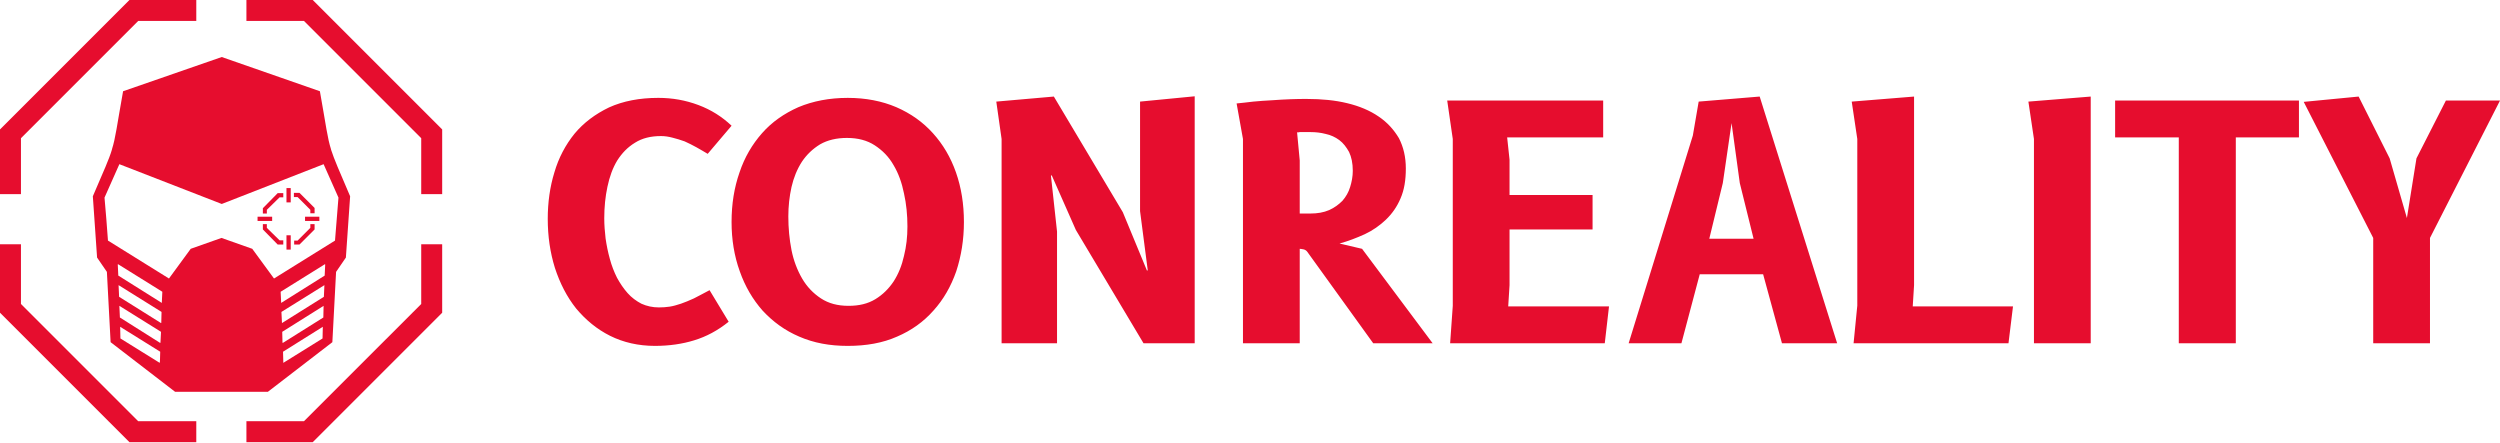
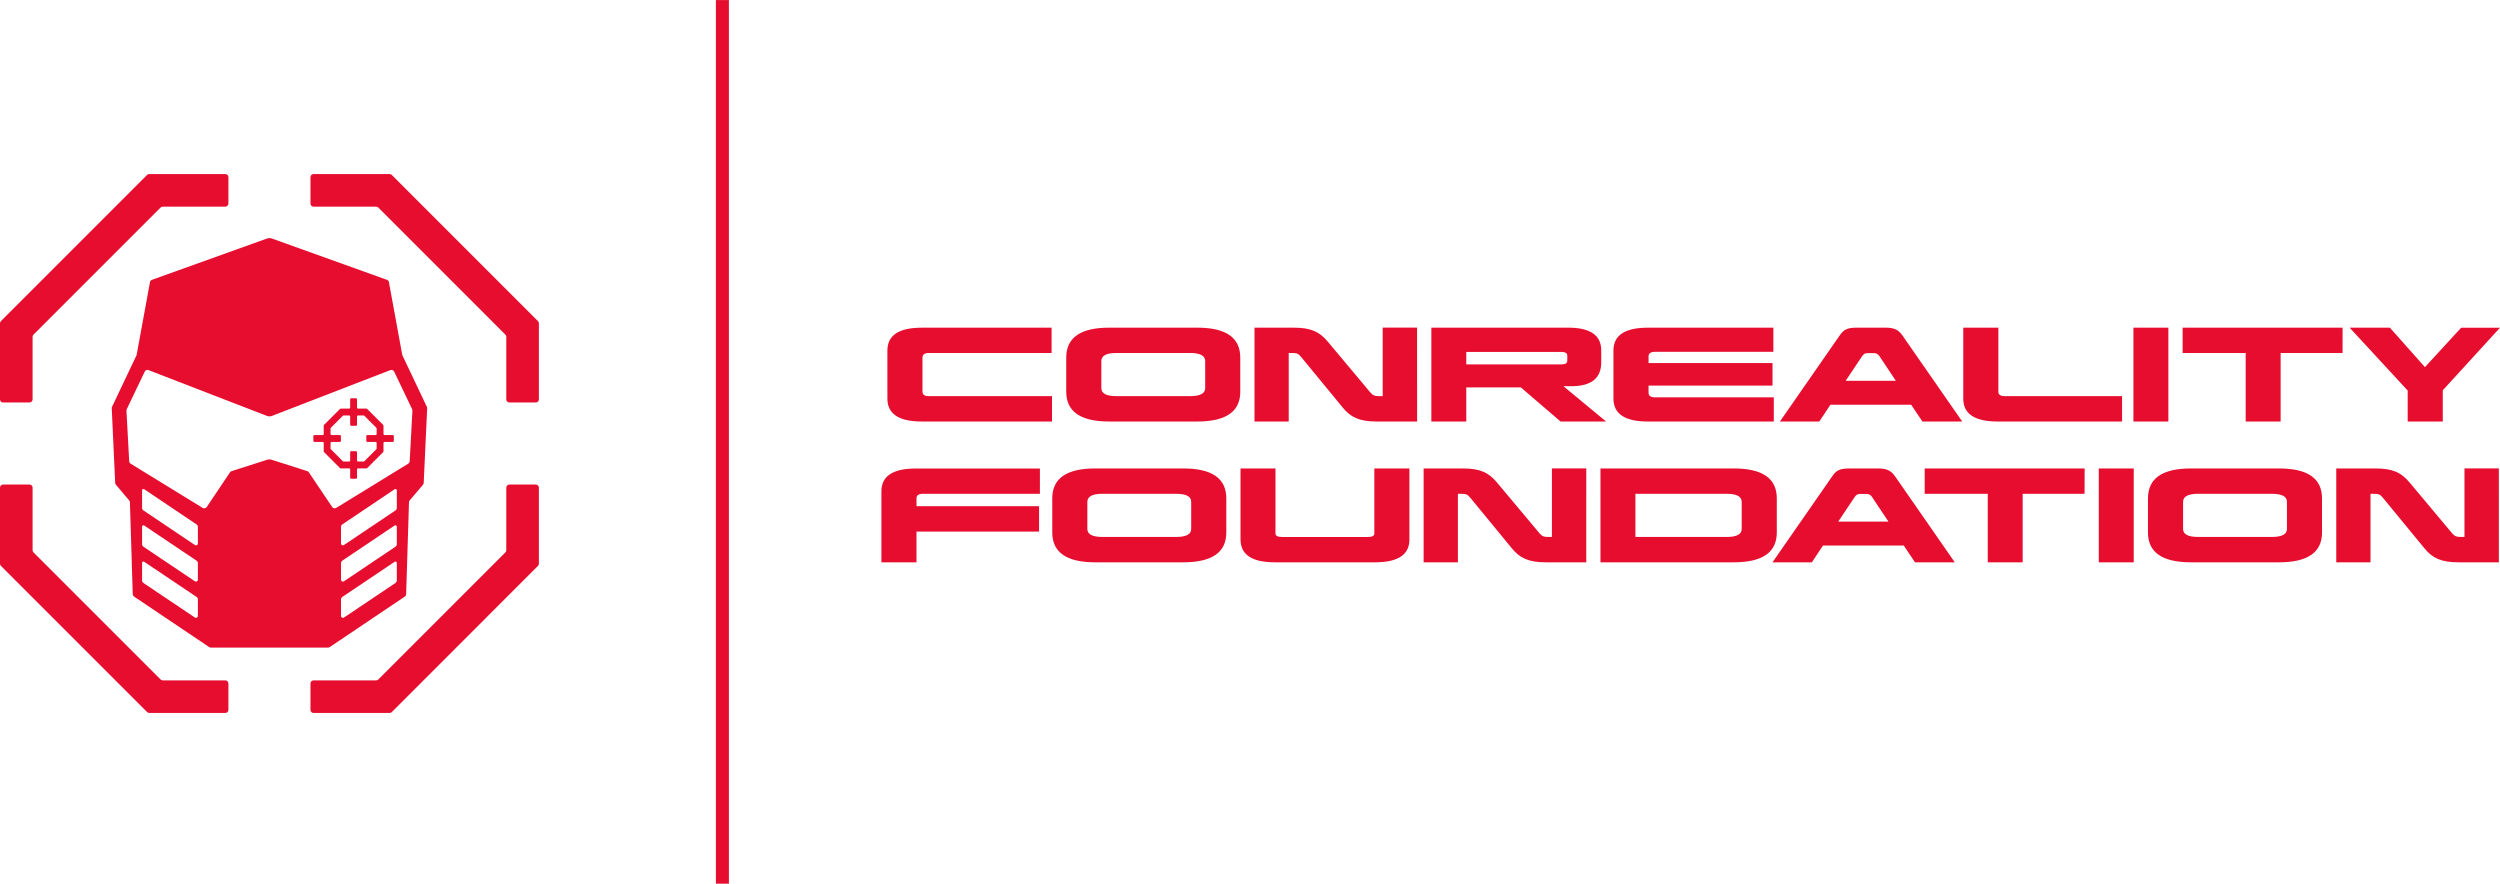
- <svg xmlns="http://www.w3.org/2000/svg" xml:space="preserve" width="17.493in" height="3.094in" version="1.1" style="shape-rendering:geometricPrecision; text-rendering:geometricPrecision; image-rendering:optimizeQuality; fill-rule:evenodd; clip-rule:evenodd" viewBox="0 0 6064.93 1072.71">
+ <svg xmlns="http://www.w3.org/2000/svg" xml:space="preserve" width="6000px" height="2121px" version="1.1" style="shape-rendering:geometricPrecision; text-rendering:geometricPrecision; image-rendering:optimizeQuality; fill-rule:evenodd; clip-rule:evenodd" viewBox="0 0 196071000 69302000">
  <defs>
    <style type="text/css">
   
-     .fil1 {fill:#E60D2E}
    .fil0 {fill:#E60D2E;fill-rule:nonzero}
   
  </style>
  </defs>
  <g id="Layer_x0020_1">
-     <g id="_1974615026128">
-       <g id="_2187025826752">
-         <path class="fil0" d="M-0 471.04l0 -157.01 314.03 -314.03 162.16 0 0 50.84 -140.93 0 -284.42 284.42 0 135.78 -50.84 0 0 0zm597.81 -471.04l160.87 0 314.03 314.03 0 157.01 -50.84 0 0 -135.78 -284.42 -284.42 -139.64 0 0 -50.84 0 -0zm474.9 592.66l0 166.02 -314.03 314.03 -160.87 0 0 -50.84 139.64 0 284.42 -284.42 0 -144.79 50.84 0zm-596.52 480.05l-162.16 0 -314.03 -314.03 0 -166.02 50.84 0 0 144.79 284.42 284.42 140.93 0 0 50.84z" />
-         <path class="fil1" d="M271.55 362.93l0 0 0 -0.64c9.01,-28.31 11.58,-54.7 27.03,-140.93l239.38 -83.01 238.09 83.01c15.44,86.23 18.02,112.61 27.03,140.93l0 0.64 0 0c7.72,23.81 19.3,50.19 46.33,113.25l-10.3 148.65 -23.81 34.75 -9.01 170.53 -156.37 120.33 -225.22 0 -156.37 -120.33 -9.01 -170.53 -23.81 -34.75 -10.3 -148.65c27.03,-63.06 39.25,-89.45 46.33,-113.25l0 0zm511.58 429.85l-96.52 60.49 0.64 23.17 0 3.86 95.24 -59.2 0.64 -28.31 0 -0zm1.93 -50.84l-100.39 63.06 0.64 25.74 0.64 1.29 98.45 -61.78 0.64 -28.31 0 0zm1.93 -50.19l-104.25 64.99 1.29 26.38 0 0.64 101.67 -63.71 1.29 -28.31zm1.29 -50.84l-107.46 66.92 1.29 27.03 105.53 -66.28 1.29 -27.03 -0.64 -0.64 -0 0zm-496.78 151.86l97.17 60.49 -0.64 23.17 -0.64 3.86 -95.24 -59.2 -0.64 -28.31 -0 -0zm-1.93 -50.84l101.03 63.06 -1.29 25.74 -0.64 1.29 -97.81 -61.78 -1.29 -28.31 0 0zm-1.93 -50.19l104.25 64.99 -0.64 26.38 -0.64 0.64 -101.67 -63.71 -1.29 -28.31 -0 0zm-1.29 -50.84l107.46 66.92 -1.29 27.03 -105.53 -66.28 -1.29 -27.03 0.64 -0.64 0 0zm251.61 -146.07l247.1 -96.52c12.23,27.03 23.81,54.05 36.04,81.08 -2.57,34.75 -5.79,69.5 -8.37,104.25 -49.55,30.89 -99.1,61.78 -148,92.02l-52.77 -72.07 -74.64 -26.38 -74.64 26.38 -52.77 72.07c-48.91,-30.24 -98.45,-61.13 -148,-92.02 -2.57,-34.75 -5.15,-69.5 -8.37,-104.25 12.23,-27.03 23.81,-54.05 36.04,-81.08l248.39 96.52 0 0z" />
-         <polygon class="fil0" points="705.27,456.24 705.27,490.99 694.97,490.99 694.97,456.24 " />
-         <polygon class="fil0" points="705.27,570.78 705.27,605.53 694.97,605.53 694.97,570.78 " />
-         <polygon class="fil0" points="624.83,525.73 660.23,525.73 660.23,536.03 624.83,536.03 " />
-         <polygon class="fil0" points="740.02,525.73 774.77,525.73 774.77,536.03 740.02,536.03 " />
-         <polygon class="fil0" points="637.7,518.01 637.7,505.14 673.74,468.46 687.25,468.46 687.25,478.76 678.24,478.76 647.35,509 647.35,518.01 " />
-         <polygon class="fil0" points="687.25,593.3 673.74,593.3 637.7,556.62 637.7,543.75 647.35,543.75 647.35,552.76 678.24,583.01 687.25,583.01 " />
-         <polygon class="fil0" points="763.18,543.75 763.18,556.62 726.5,593.3 713.64,593.3 713.64,583.65 722,583.65 752.89,552.76 752.89,543.75 " />
-         <polygon class="fil1" points="712.99,467.82 726.5,467.82 763.18,504.5 763.18,517.37 752.89,517.37 752.89,509 722,478.12 712.99,478.12 " />
-       </g>
-       <path class="fil0" d="M1767.68 780.56c-26.38,21.23 -54.05,36.04 -83.65,45.04 -28.96,9.01 -61.13,13.51 -95.24,13.51 -39.9,0 -76.58,-8.37 -108.75,-24.45 -32.18,-16.09 -59.2,-38.61 -82.37,-66.28 -22.52,-28.31 -39.25,-61.13 -51.48,-98.45 -11.58,-37.32 -17.37,-76.58 -17.37,-119.05 0,-39.25 5.15,-77.22 16.09,-112.61 10.3,-35.39 27.03,-66.92 48.91,-93.95 21.88,-26.38 50.19,-47.62 83.65,-63.71 34.11,-15.44 74,-23.17 119.69,-23.17 34.11,0 66.28,5.79 97.17,17.37 30.89,11.58 57.27,28.31 80.44,50.19l-57.91 68.21c-9.01,-5.15 -18.02,-10.94 -27.67,-16.09 -9.01,-5.15 -18.66,-9.65 -28.31,-14.16 -10.3,-3.86 -19.95,-6.43 -29.6,-9.01 -9.65,-2.57 -18.66,-3.86 -27.67,-3.86 -25.1,0 -45.69,5.15 -63.06,16.09 -18.02,10.94 -31.53,25.1 -43.11,43.11 -10.94,18.02 -18.66,39.25 -23.81,63.71 -5.15,23.81 -7.72,49.55 -7.72,76.58 0,16.09 1.29,32.18 3.22,48.91 2.57,17.37 5.79,33.46 10.3,49.55 4.5,16.73 10.3,31.53 17.37,45.69 7.72,14.16 16.09,26.38 25.74,37.32 9.65,10.94 21.23,19.3 33.46,25.74 12.87,5.79 27.03,9.01 42.47,9.01 9.01,0 18.02,-0.64 26.38,-1.93 8.37,-1.29 17.37,-3.86 27.03,-7.08 9.65,-3.22 19.95,-7.72 31.53,-12.87 10.94,-5.79 23.81,-12.23 37.97,-19.95l46.33 76.58 -0 0zm288.93 58.56c-43.76,0 -82.37,-7.08 -117.76,-22.52 -34.75,-14.8 -63.71,-36.04 -88.8,-63.06 -23.81,-27.03 -42.47,-58.56 -55.34,-95.24 -13.51,-37.32 -19.95,-77.22 -19.95,-119.69 0,-43.76 6.43,-83.65 19.3,-120.33 12.23,-36.68 30.89,-68.21 54.7,-95.24 23.81,-27.03 53.41,-47.62 88.16,-63.06 35.39,-14.8 75.29,-22.52 119.69,-22.52 43.76,0 83.01,7.72 117.76,22.52 35.39,15.44 64.35,36.04 88.8,63.06 24.45,27.03 43.11,58.56 55.98,95.24 12.87,36.68 19.3,76.58 19.3,120.33 0,42.47 -6.43,82.37 -18.66,119.69 -12.87,36.68 -30.89,68.21 -55.34,95.24 -23.81,27.03 -53.41,48.26 -88.16,63.06 -34.75,15.44 -74.64,22.52 -119.69,22.52l-0 0zm144.79 -289.57c0,-27.67 -2.57,-54.7 -8.37,-80.44 -5.15,-25.74 -13.51,-48.91 -25.1,-68.21 -11.58,-20.59 -27.03,-36.04 -45.69,-48.26 -18.66,-12.23 -41.18,-18.02 -67.57,-18.02 -25.1,0 -46.98,5.15 -64.99,15.44 -18.02,10.94 -32.82,25.1 -44.4,42.47 -11.58,18.02 -19.95,38.61 -25.1,61.13 -5.15,23.17 -7.72,46.98 -7.72,71.43 0,28.31 2.57,55.34 7.72,81.72 5.15,25.74 14.16,48.91 25.74,68.85 11.58,19.95 27.03,36.04 45.69,48.26 18.66,12.23 40.54,18.02 66.92,18.02 25.74,0 46.98,-5.15 64.99,-16.09 18.02,-10.94 32.82,-25.74 44.4,-43.11 11.58,-18.02 19.95,-38.61 25.1,-61.78 5.79,-23.17 8.37,-46.33 8.37,-71.43l0 0zm696.9 -315.95l0 599.09 -124.19 0 -164.09 -274.77 -58.56 -132.56 -1.93 0.64 14.8 135.78 0 270.91 -134.49 0 0 -495.49 -12.87 -90.73 139.64 -12.23 167.31 280.56 58.56 141.57 1.93 -0.64 -18.66 -143.5 0 -265.76 132.56 -12.87 0 0zm254.82 155.72l0 128.7 25.74 0c17.37,0 32.18,-2.57 45.69,-8.37 12.87,-5.79 23.17,-13.51 32.18,-22.52 8.37,-9.65 14.8,-20.59 18.66,-33.46 3.86,-12.23 6.43,-25.74 6.43,-39.25 0,-18.66 -3.22,-33.46 -9.01,-45.69 -6.43,-11.58 -14.16,-21.88 -23.81,-28.96 -9.65,-7.08 -20.59,-12.23 -32.82,-14.8 -12.23,-3.22 -24.45,-4.5 -36.04,-4.5 -5.15,0 -9.65,0 -12.87,0 -3.22,0 -5.79,0 -7.72,0 -2.57,0 -4.5,0 -6.43,0 -1.93,0.64 -3.86,0.64 -6.43,0.64l6.43 68.21 -0 0zm18.66 222.01c-2.57,-3.86 -6.43,-5.79 -9.65,-6.43 -3.86,-0.64 -6.43,-1.29 -9.01,-1.29l0 229.08 -137.71 0 0 -495.49 -15.44 -86.23c12.23,-1.29 25.74,-2.57 40.54,-4.5 14.8,-1.29 29.6,-2.57 45.04,-3.22 16.09,-1.29 30.89,-1.93 45.69,-2.57 14.8,-0.64 27.67,-0.64 39.25,-0.64 36.04,0 68.85,3.22 97.81,10.3 29.6,7.08 55.34,18.02 75.93,32.18 21.23,14.16 37.32,32.18 49.55,52.77 10.94,21.23 16.73,45.69 16.73,73.36 0,28.31 -3.86,52.12 -12.87,72.71 -8.37,19.95 -20.59,37.32 -35.39,51.48 -14.8,14.16 -32.18,26.38 -51.48,35.39 -19.95,9.01 -39.9,16.73 -61.13,22.52l54.7 12.87 171.17 229.08 -144.14 0 -159.59 -221.36 0 -0zm731.65 131.92l-10.3 89.45 -375.16 0 6.43 -90.73 0 -404.76 -13.51 -93.31 378.37 0 0 89.45 -232.94 0 5.79 54.05 0 85.59 201.41 0 0 83.65 -201.41 0 0 135.13 -3.22 51.48 244.53 0 0 0zm47.62 89.45l155.73 -503.86 14.16 -82.37 148 -12.23 187.9 598.45 -133.85 0 -45.69 -167.31 -153.8 0 -44.4 167.31 -128.05 0 -0 -0zm249.68 -534.1l-21.23 145.43 -32.82 135.13 107.46 0 -33.46 -135.13 -19.95 -145.43zm439.51 444.66l243.24 0 -10.94 89.45 -375.8 0 9.01 -91.38 0 -404.11 -13.51 -90.73 151.22 -12.23 0 457.52 -3.22 51.48 -0 0zm294.08 89.45l0 -495.49 -13.51 -90.73 151.22 -12.23 0 598.45 -137.71 0zm351.35 0l0 -499.35 -154.44 0 0 -89.45 445.94 0 0 89.45 -153.15 0 0 499.35 -138.35 0zm511.58 -448.52l41.83 144.79 23.17 -144.79 71.43 -140.28 131.27 0 -169.88 333.33 0 255.47 -137.71 0 0 -255.47 -168.6 -330.11 133.2 -12.87 75.29 149.93 0 -0z" />
-     </g>
+     <path class="fil0" d="M32131000 36171000c-4000,78000 -47000,149000 -113000,190000l-5647000 3467000c-109000,66000 -251000,35000 -322000,-71000l-1825000 -2718000c-29000,-44000 -74000,-78000 -125000,-94000l-2801000 -895000c-108000,-35000 -224000,-35000 -333000,0l-2800000 895000c-51000,16000 -95000,50000 -125000,94000l-1824000 2718000c-72000,106000 -214000,137000 -323000,71000l-5647000 -3467000c-67000,-41000 -109000,-112000 -114000,-191000l-214000 -3966000c-2000,-39000 6000,-79000 23000,-115000l1409000 -2947000c53000,-112000 184000,-165000 301000,-119000l9284000 3590000c127000,49000 268000,49000 395000,0l9284000 -3590000c116000,-46000 247000,7000 301000,119000l1408000 2947000c17000,36000 25000,76000 23000,115000l-215000 3967000zm25035000 -36171000l0 69302000 -1019000 0 0 -69302000 1019000 0zm138815000 44096000l-3186000 0c-1331000,0 -2025000,-332000 -2640000,-1086000l-3268000 -3975000c-212000,-265000 -345000,-312000 -715000,-312000l-258000 0 0 5376000 -2685000 0 0 -7363000 3065000 0c1342000,0 2014000,303000 2674000,1086000l3334000 3982000c213000,257000 370000,304000 717000,304000l265000 0 0 -5377000 2696000 0 1000 7365000zm-23591000 -5373000c-783000,0 -1175000,211000 -1175000,634000l0 2124000c0,415000 392000,626000 1175000,626000l5795000 0c784000,0 1176000,-211000 1176000,-626000l0 -2124000c0,-423000 -392000,-634000 -1176000,-634000l-5795000 0zm9723000 3036000c0,1555000 -1119000,2337000 -3368000,2337000l-6915000 0c-2249000,0 -3368000,-782000 -3368000,-2337000l0 -2677000c0,-1564000 1119000,-2346000 3368000,-2346000l6914000 0c2249000,0 3368000,782000 3368000,2346000l1000 2677000zm-14768000 2337000l-2741000 0 0 -7360000 2741000 0 0 7360000zm-3856000 -5373000l-4855000 0 0 5376000 -2738000 0 0 -5376000 -4946000 0 0 -1987000 12545000 0 -6000 1987000zm-17597000 9000c-213000,0 -312000,74000 -436000,249000l-1287000 1924000 3938000 0 -1286000 -1932000c-89000,-150000 -251000,-241000 -425000,-238000l-504000 -3000zm7418000 5364000l-3119000 0 -884000 -1316000 -6333000 0 -872000 1316000 -3088000 0 4677000 -6734000c302000,-452000 570000,-626000 1342000,-626000l2257000 0c671000,0 1018000,156000 1343000,626000l4677000 6734000zm-25047000 -5373000l0 3385000 7162000 0c783000,0 1174000,-211000 1174000,-625000l0 -2124000c0,-423000 -391000,-635000 -1174000,-635000l-7162000 -1000zm11088000 3036000c0,1555000 -1119000,2337000 -3368000,2337000l-10461000 0 0 -7360000 10461000 0c2249000,0 3368000,782000 3368000,2346000l0 2677000zm-14943000 2337000l-3186000 0c-1331000,0 -2025000,-332000 -2641000,-1086000l-3267000 -3975000c-213000,-265000 -346000,-312000 -716000,-312000l-257000 0 0 5376000 -2688000 0 0 -7363000 3065000 0c1343000,0 2014000,303000 2675000,1086000l3333000 3982000c213000,257000 370000,304000 717000,304000l271000 0 0 -5377000 2696000 0 -2000 7365000zm-13870000 -1785000c0,1187000 -894000,1785000 -2696000,1785000l-7854000 0c-1802000,0 -2696000,-597000 -2696000,-1803000l0 -5557000 2741000 0 0 5098000c0,183000 168000,275000 515000,275000l6734000 0c333000,0 505000,-83000 505000,-257000l0 -5116000 2751000 0 0 5575000zm-24084000 -3588000c-782000,0 -1174000,211000 -1175000,634000l0 2124000c0,415000 392000,626000 1175000,626000l5796000 0c783000,0 1174000,-211000 1174000,-626000l0 -2124000c0,-423000 -391000,-634000 -1174000,-634000l-5796000 0zm9723000 3036000c0,1555000 -1119000,2337000 -3368000,2337000l-6915000 0c-2248000,0 -3367000,-782000 -3367000,-2337000l0 -2677000c0,-1564000 1119000,-2346000 3367000,-2346000l6915000 0c2249000,0 3368000,782000 3368000,2346000l0 2677000zm-14619000 -3036000l-9175000 0c-336000,0 -504000,119000 -504000,359000l0 616000 9613000 0 0 1991000 -9613000 0 0 2410000 -2752000 0 0 -5566000c0,-1195000 895000,-1792000 2697000,-1792000l9734000 0 0 1982000zm110025000 -8117000l0 2448000 -2752000 0 0 -2429000 -4554000 -4932000 3156000 0 2752000 3096000 2841000 -3092000 3045000 0 -4488000 4909000zm-7860000 -2926000l-4857000 0 0 5377000 -2741000 0 0 -5377000 -4945000 0 0 -1986000 12545000 0 -2000 1986000zm-13661000 5373000l-2741000 0 0 -7360000 2741000 0 0 7360000zm-3632000 1000l-9757000 0c-1800000,0 -2696000,-598000 -2696000,-1785000l0 -5575000 2752000 0 0 5023000c0,230000 168000,349000 504000,349000l9197000 0 0 1988000zm-19956000 -5364000c-213000,0 -313000,74000 -436000,248000l-1287000 1925000 3939000 0 -1287000 -1933000c-89000,-150000 -252000,-241000 -426000,-239000l-503000 -1000zm7419000 5363000l-3120000 0 -884000 -1315000 -6333000 0 -872000 1315000 -3088000 0 4677000 -6734000c302000,-450000 570000,-626000 1342000,-626000l2257000 0c671000,0 1018000,157000 1343000,626000l4678000 6734000zm-14811000 -5464000l-9286000 0c-335000,0 -503000,119000 -503000,359000l0 524000 9722000 0 0 1766000 -9722000 0 0 553000c0,248000 168000,368000 503000,368000l9320000 0 0 1895000 -9879000 0c-1802000,0 -2697000,-598000 -2697000,-1803000l0 -3764000c0,-1194000 895000,-1792000 2697000,-1792000l9845000 0 0 1894000zm-24084000 9000l0 975000 7485000 0c291000,0 437000,-101000 437000,-295000l0 -398000c0,-193000 -168000,-285000 -503000,-285000l-7419000 3000zm10584000 818000c0,1243000 -782000,1868000 -2338000,1868000l-626000 0 3344000 2769000 -3568000 0 -3119000 -2676000 -4277000 0 0 2676000 -2740000 0 0 -7360000 10740000 0c1726000,0 2587000,598000 2584000,1793000l0 930000zm-14440000 4638000l-3186000 0c-1331000,0 -2025000,-332000 -2641000,-1086000l-3269000 -3976000c-213000,-266000 -346000,-313000 -716000,-313000l-258000 0 0 5377000 -2685000 0 0 -7362000 3066000 0c1342000,0 2014000,303000 2674000,1085000l3334000 3982000c212000,258000 369000,304000 717000,304000l265000 0 0 -5377000 2696000 0 3000 7366000zm-23592000 -5374000c-783000,0 -1175000,212000 -1175000,635000l0 2124000c0,414000 392000,625000 1175000,625000l5796000 0c783000,0 1175000,-211000 1175000,-625000l0 -2124000c0,-423000 -392000,-634000 -1175000,-635000l-5796000 0zm9723000 3037000c0,1555000 -1119000,2337000 -3368000,2337000l-6915000 0c-2248000,0 -3367000,-782000 -3367000,-2337000l0 -2677000c0,-1564000 1119000,-2346000 3367000,-2346000l6913000 0c2250000,0 3369000,782000 3369000,2346000l1000 2677000zm-14798000 -3037000l-9625000 0c-335000,0 -502000,120000 -503000,360000l0 2658000c0,249000 168000,368000 503000,368000l9658000 0 0 1988000 -10214000 0c-1802000,0 -2697000,-598000 -2697000,-1803000l0 -3764000c0,-1194000 895000,-1791000 2697000,-1791000l10181000 0 0 1984000zm-64803000 28232000l-5967000 0c-64000,0 -126000,-26000 -171000,-72000l-11463000 -11463000c-46000,-44000 -71000,-106000 -71000,-171000l0 -5966000c0,-134000 108000,-243000 242000,-243000l2072000 0c133000,0 242000,109000 242000,243000l0 4908000c0,64000 25000,126000 71000,171000l9966000 9966000c45000,45000 107000,71000 171000,71000l4908000 0c134000,0 242000,108000 242000,242000l0 2071000c0,134000 -108000,243000 -242000,243000zm12887000 0l-5967000 0c-134000,0 -242000,-109000 -242000,-243000l0 -2071000c0,-134000 108000,-242000 242000,-242000l4908000 0c64000,0 126000,-26000 172000,-71000l9965000 -9966000c46000,-45000 71000,-107000 71000,-171000l0 -4908000c0,-134000 109000,-243000 243000,-243000l2071000 0c134000,0 242000,109000 242000,243000l0 5966000c0,65000 -25000,127000 -71000,171000l-11463000 11463000c-45000,46000 -107000,72000 -171000,72000zm11463000 -24350000l-2071000 0c-134000,0 -243000,-109000 -243000,-243000l0 -4908000c0,-64000 -25000,-126000 -71000,-171000l-9965000 -9966000c-46000,-46000 -108000,-70000 -172000,-70000l-4908000 0c-134000,0 -242000,-109000 -242000,-243000l0 -2071000c0,-134000 108000,-243000 242000,-243000l5967000 0c64000,0 126000,26000 171000,71000l11463000 11464000c46000,45000 71000,106000 71000,171000l0 5966000c0,134000 -108000,243000 -242000,243000zm-39709000 0l-2071000 0c-134000,0 -242000,-109000 -242000,-243000l0 -5966000c0,-65000 25000,-126000 71000,-171000l11463000 -11464000c45000,-45000 107000,-71000 172000,-71000l5966000 0c134000,0 242000,109000 242000,243000l0 2071000c0,134000 -108000,243000 -242000,243000l-4908000 0c-64000,0 -126000,24000 -171000,70000l-9966000 9966000c-46000,45000 -71000,107000 -71000,171000l0 4908000c0,134000 -109000,243000 -243000,243000zm27204000 3664000l-945000 946000c-13000,13000 -32000,21000 -52000,21000l-446000 0c-40000,0 -73000,-33000 -73000,-73000l0 -664000c0,-41000 -32000,-73000 -73000,-73000l-392000 0c-41000,0 -73000,32000 -73000,73000l0 664000c0,40000 -33000,73000 -73000,73000l-446000 0c-20000,0 -38000,-8000 -52000,-21000l-945000 -946000c-14000,-13000 -22000,-32000 -22000,-51000l0 -447000c0,-40000 33000,-73000 74000,-73000l664000 0c41000,0 73000,-32000 73000,-73000l0 -392000c0,-40000 -32000,-73000 -73000,-73000l-664000 0c-41000,0 -74000,-32000 -74000,-73000l0 -446000c0,-19000 8000,-38000 22000,-52000l945000 -945000c14000,-14000 32000,-21000 52000,-21000l446000 0c40000,0 73000,32000 73000,73000l0 664000c0,41000 32000,73000 73000,73000l392000 0c41000,0 73000,-32000 73000,-73000l0 -664000c0,-41000 33000,-73000 73000,-73000l446000 0c20000,0 39000,7000 52000,21000l945000 945000c14000,14000 22000,33000 22000,52000l0 446000c0,41000 -33000,73000 -74000,73000l-664000 0c-40000,0 -73000,33000 -73000,73000l0 392000c0,41000 33000,73000 73000,73000l664000 0c41000,0 74000,33000 74000,73000l0 447000c0,19000 -8000,38000 -22000,51000zm1297000 -1109000l-664000 0c-41000,0 -73000,-32000 -73000,-73000l0 -669000c0,-19000 -8000,-38000 -21000,-51000l-1261000 -1261000c-13000,-14000 -32000,-21000 -51000,-21000l-670000 0c-40000,0 -73000,-33000 -73000,-73000l0 -665000c0,-40000 -32000,-73000 -73000,-73000l-392000 0c-41000,0 -73000,33000 -73000,73000l0 665000c0,40000 -33000,73000 -73000,73000l-669000 0c-19000,0 -38000,7000 -52000,21000l-1260000 1261000c-14000,13000 -21000,32000 -21000,51000l0 669000c0,41000 -33000,73000 -74000,73000l-664000 0c-41000,0 -73000,33000 -73000,73000l0 392000c0,41000 32000,73000 73000,73000l664000 0c41000,0 74000,33000 74000,73000l0 669000c0,20000 7000,39000 21000,52000l1260000 1261000c14000,14000 33000,21000 52000,21000l669000 0c40000,0 73000,33000 73000,73000l0 665000c0,40000 32000,72000 73000,72000l392000 0c41000,0 73000,-32000 73000,-72000l0 -665000c0,-40000 33000,-73000 73000,-73000l670000 0c19000,0 38000,-7000 51000,-21000l1261000 -1261000c13000,-13000 21000,-32000 21000,-52000l0 -669000c0,-40000 32000,-73000 73000,-73000l664000 0c41000,0 73000,-32000 73000,-73000l0 -392000c0,-40000 -32000,-73000 -73000,-73000zm308000 5713000c0,79000 -40000,153000 -105000,197000l-4046000 2717000c-97000,65000 -227000,-4000 -227000,-122000l0 -1303000c0,-79000 40000,-153000 105000,-197000l4111000 -2761000c69000,-46000 162000,3000 162000,87000l0 1382000zm0 2844000c0,79000 -40000,154000 -105000,198000l-4040000 2713000c-100000,66000 -233000,-5000 -233000,-125000l0 -1296000c0,-79000 40000,-153000 105000,-198000l4105000 -2757000c72000,-48000 168000,3000 168000,89000l0 1376000zm0 2845000c0,79000 -40000,153000 -105000,197000l-4040000 2713000c-100000,66000 -233000,-4000 -233000,-124000l0 -1297000c0,-79000 40000,-153000 105000,-197000l4105000 -2757000c72000,-48000 168000,2000 168000,88000l0 1377000zm-15602000 -2897000c0,118000 -130000,187000 -227000,122000l-4045000 -2717000c-66000,-44000 -105000,-118000 -105000,-197000l0 -1382000c0,-84000 92000,-133000 161000,-87000l4111000 2761000c66000,44000 105000,118000 105000,197000l0 1303000zm0 2838000c0,120000 -133000,191000 -232000,125000l-4040000 -2713000c-66000,-44000 -105000,-119000 -105000,-198000l0 -1376000c0,-86000 95000,-137000 166000,-89000l4106000 2757000c66000,45000 105000,119000 105000,198000l0 1296000zm0 2845000c0,120000 -133000,190000 -232000,124000l-4040000 -2713000c-66000,-44000 -105000,-118000 -105000,-197000l0 -1377000c0,-86000 95000,-136000 166000,-88000l4106000 2757000c66000,44000 105000,118000 105000,197000l0 1297000zm17958000 -16404000l-1914000 -4029000c-9000,-19000 -16000,-39000 -19000,-59000l-1043000 -5691000c-16000,-84000 -75000,-152000 -155000,-181000l-9030000 -3241000c-120000,-42000 -250000,-42000 -370000,0l-9030000 3241000c-80000,29000 -139000,97000 -154000,181000l-1044000 5691000c-3000,20000 -10000,40000 -18000,59000l-1914000 4029000c-17000,35000 -25000,74000 -23000,113000l269000 5854000c3000,53000 22000,103000 57000,143000l1042000 1230000c35000,40000 54000,92000 57000,145000l222000 7211000c3000,69000 35000,134000 89000,177000l5890000 3961000c42000,34000 95000,52000 150000,52000l4592000 0 4592000 0c55000,0 108000,-18000 150000,-52000l5890000 -3961000c54000,-43000 86000,-108000 89000,-177000l223000 -7211000c2000,-53000 22000,-105000 56000,-145000l1043000 -1230000c33000,-40000 53000,-90000 56000,-143000l270000 -5854000c1000,-39000 -7000,-78000 -23000,-113000z" />
  </g>
</svg>
